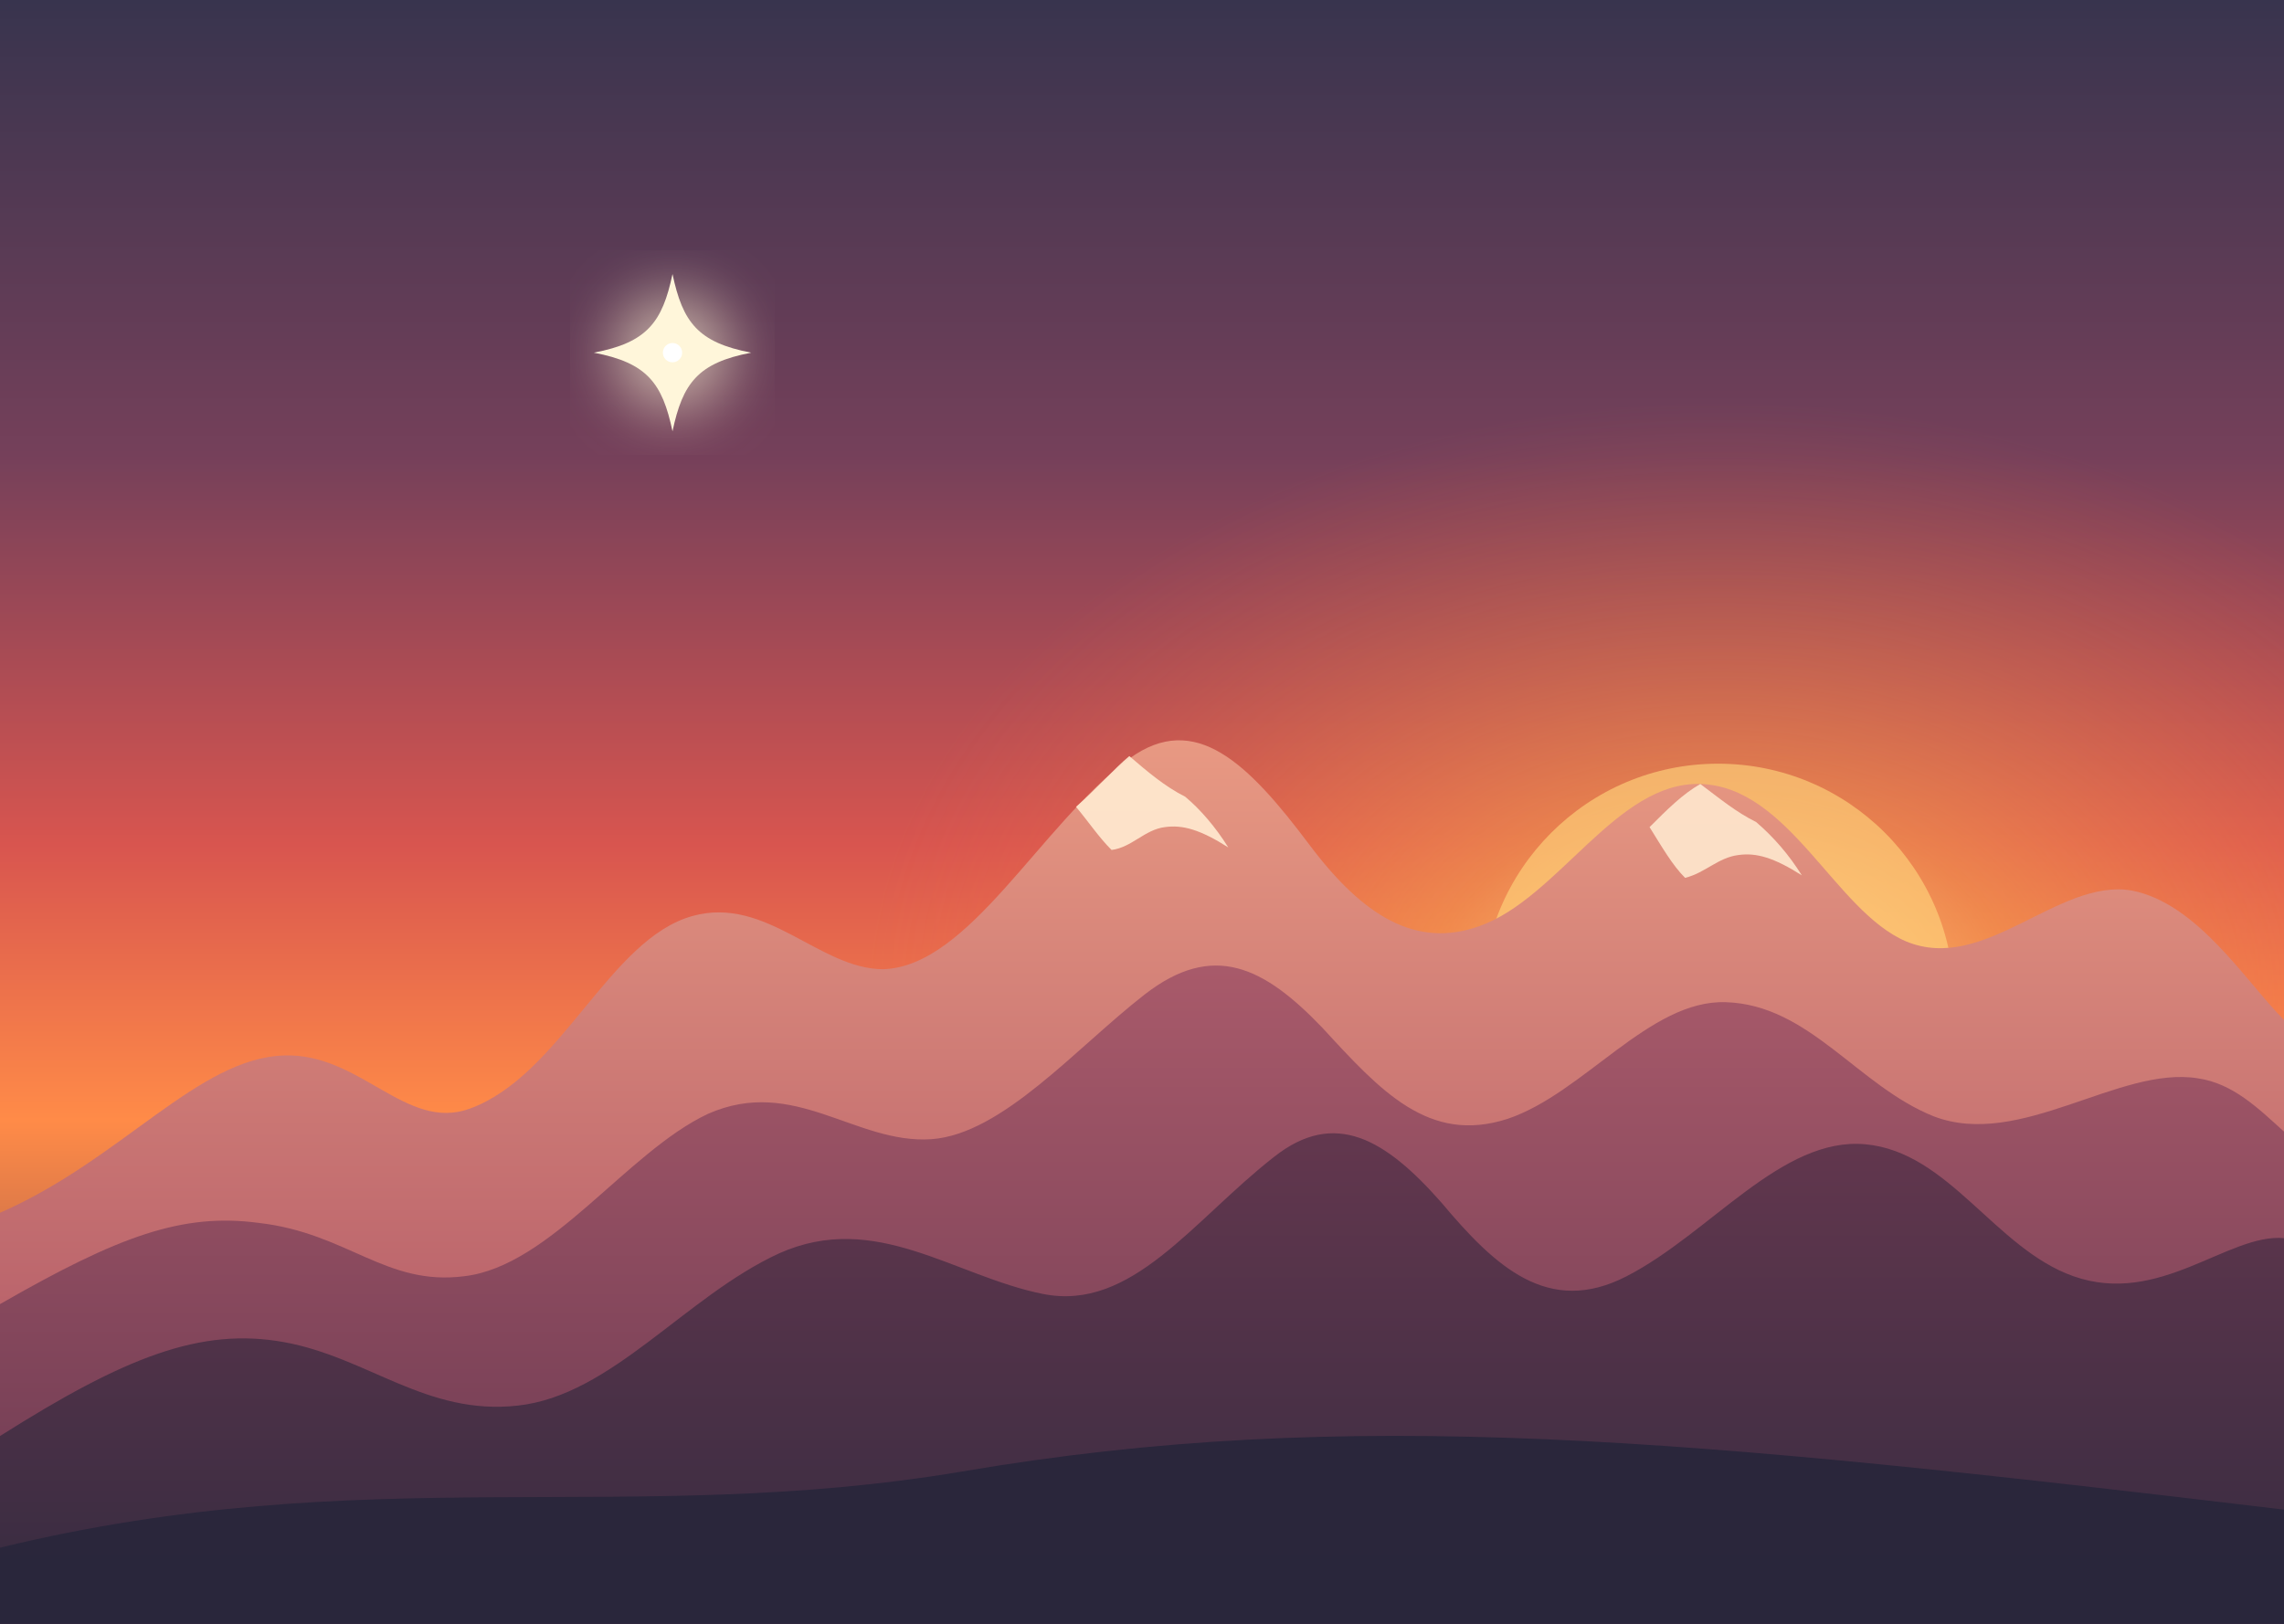
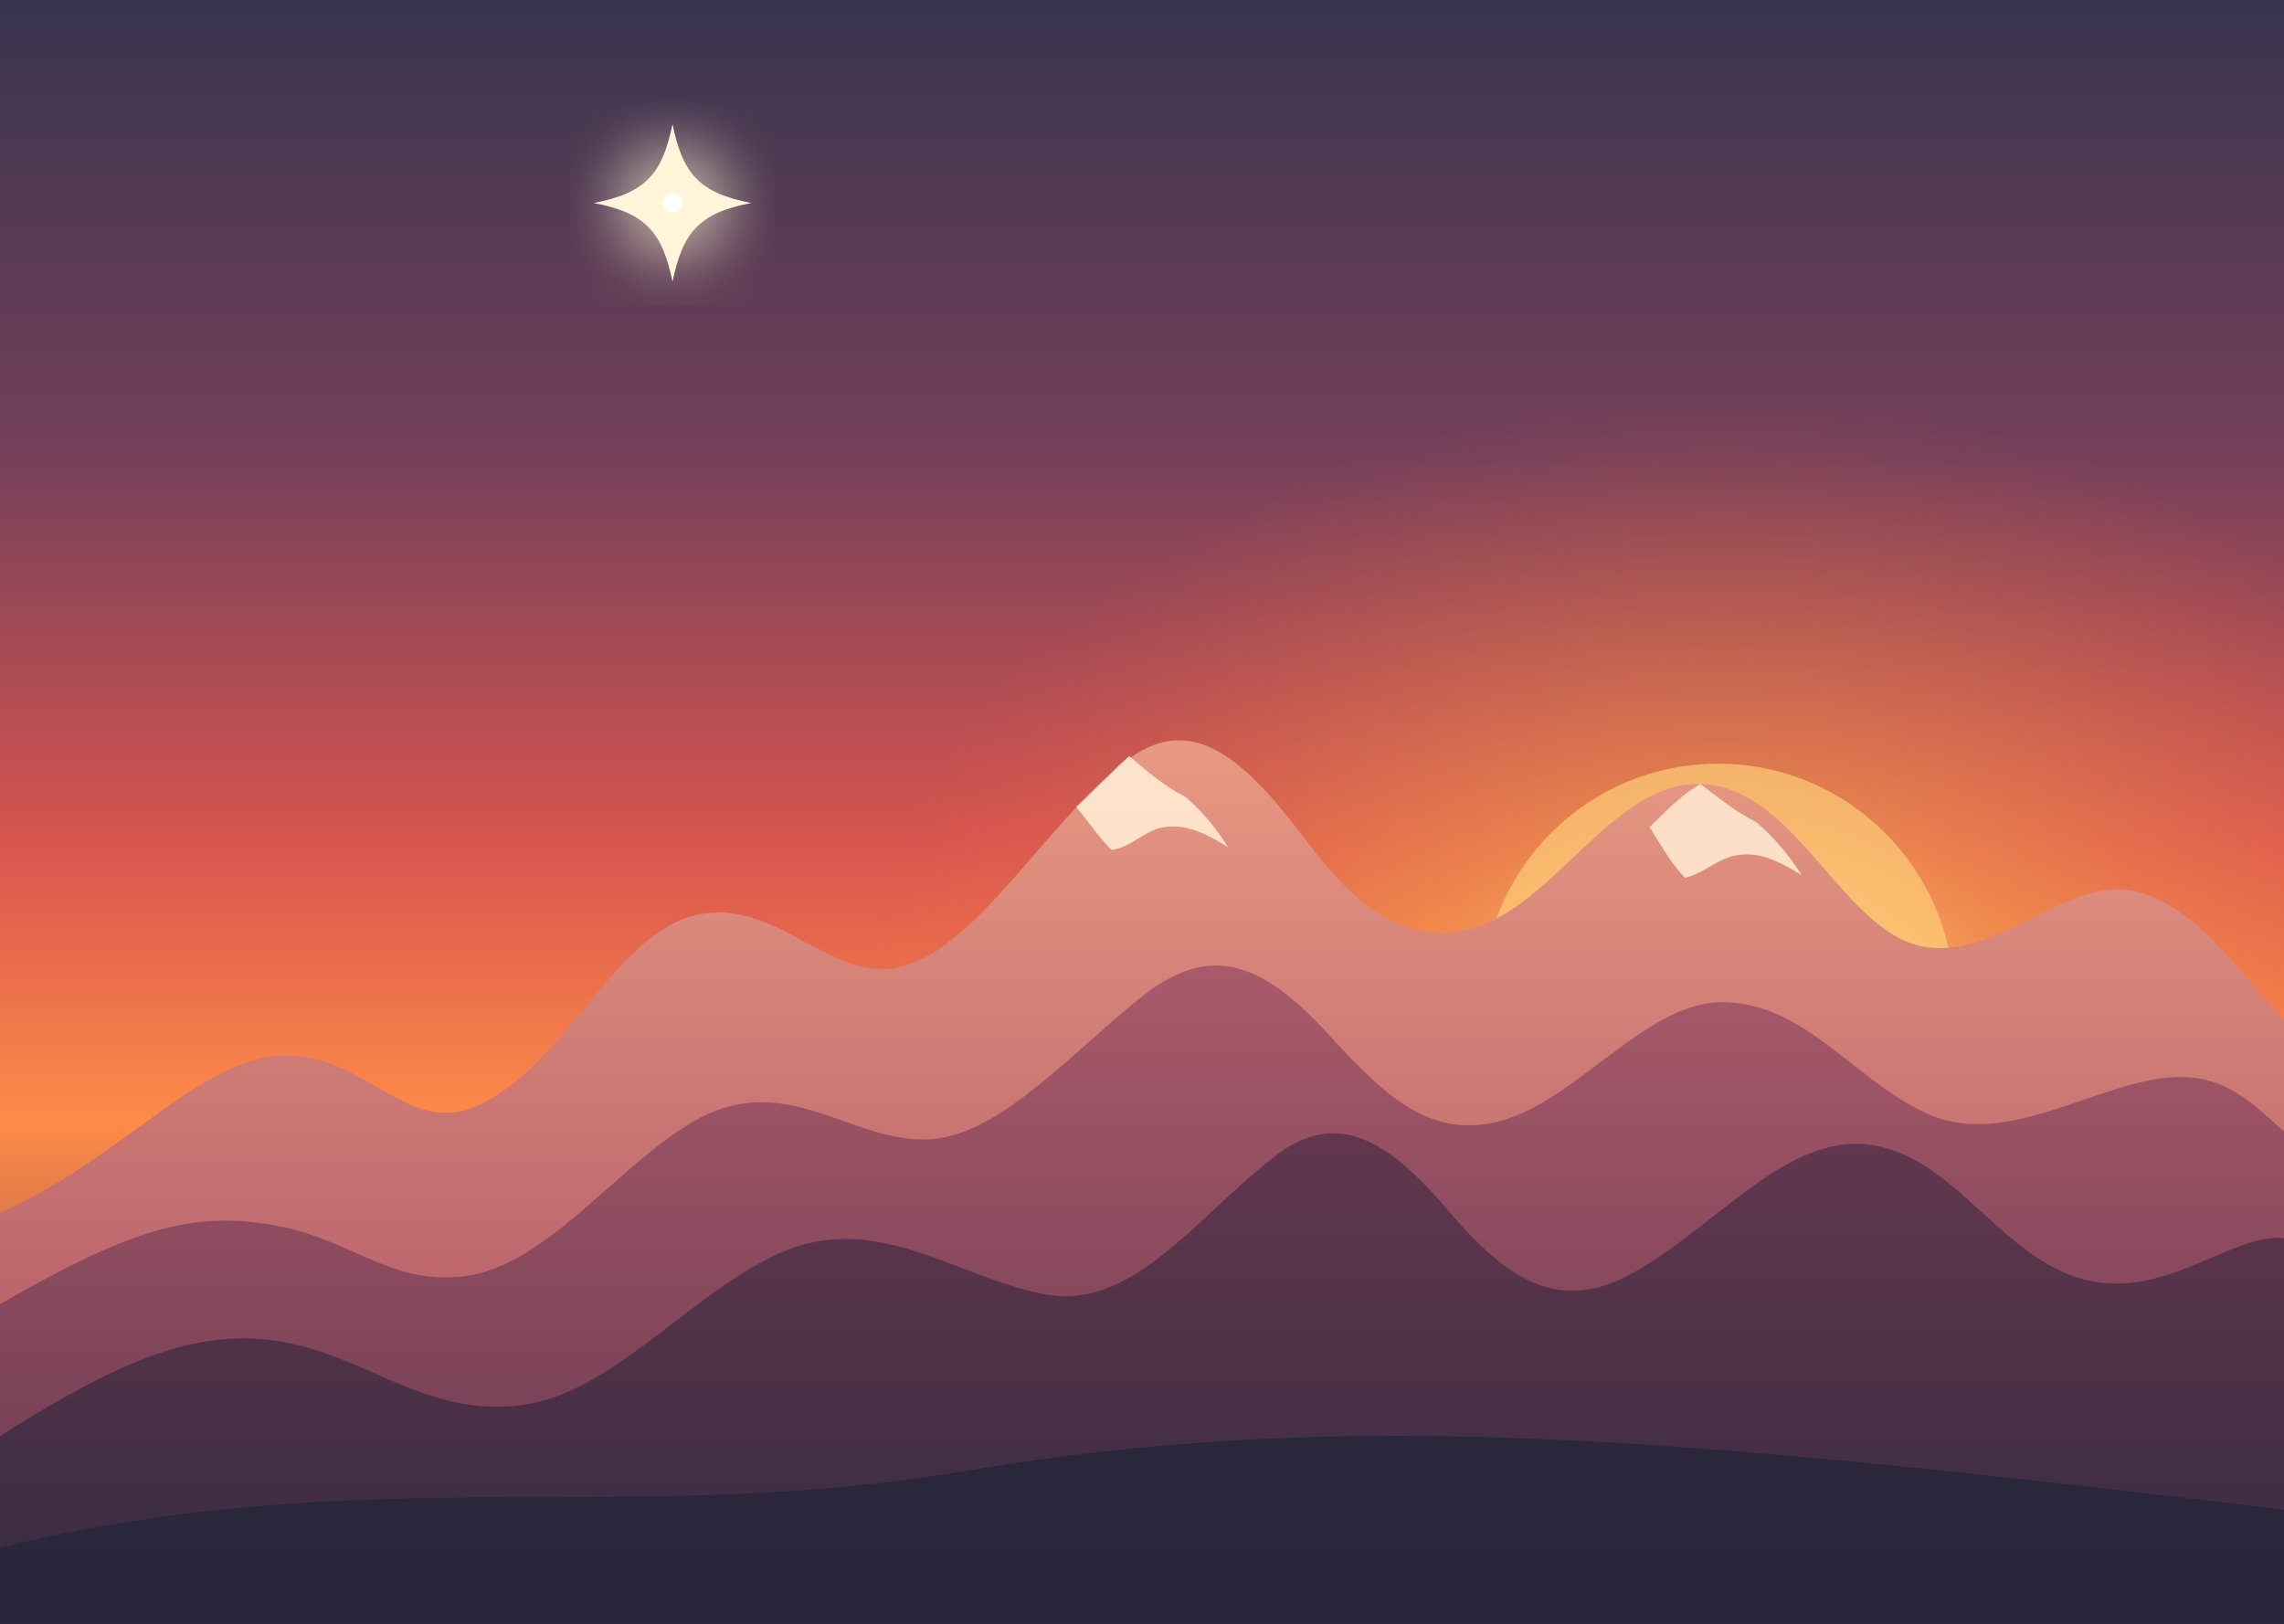
<svg xmlns="http://www.w3.org/2000/svg" viewBox="0 0 900 640" fill="none">
  <defs>
    <linearGradient id="eveningSky" x1="450" y1="0" x2="450" y2="640" gradientUnits="userSpaceOnUse">
      <stop stop-color="#38344e" />
      <stop offset=".28" stop-color="#75405a" />
      <stop offset=".52" stop-color="#d8554f" />
      <stop offset=".69" stop-color="#ff8b48" />
      <stop offset="1" stop-color="#512f48" />
    </linearGradient>
    <radialGradient id="sunHalo" cx="0" cy="0" r="1" gradientTransform="matrix(0 235 -336 0 677 394)" gradientUnits="userSpaceOnUse">
      <stop stop-color="#ffe9a7" stop-opacity=".84" />
      <stop offset=".34" stop-color="#ffb14d" stop-opacity=".48" />
      <stop offset="1" stop-color="#ff7042" stop-opacity="0" />
    </radialGradient>
-     <radialGradient id="starHalo" cx="0" cy="0" r="1" gradientTransform="matrix(0 35 -35 0 265 139)" gradientUnits="userSpaceOnUse">
+     <radialGradient id="starHalo" cx="0" cy="0" r="1" gradientTransform="matrix(0 35 -35 0 265 80)" gradientUnits="userSpaceOnUse">
      <stop stop-color="#fff8dc" stop-opacity=".8" />
      <stop offset="1" stop-color="#fff0c8" stop-opacity="0" />
    </radialGradient>
    <linearGradient id="farSlope" x1="450" y1="288" x2="450" y2="602" gradientUnits="userSpaceOnUse">
      <stop stop-color="#e99a83" />
      <stop offset="1" stop-color="#a95063" />
    </linearGradient>
    <linearGradient id="middleSlope" x1="450" y1="380" x2="450" y2="640" gradientUnits="userSpaceOnUse">
      <stop stop-color="#a95a6a" />
      <stop offset="1" stop-color="#663750" />
    </linearGradient>
    <linearGradient id="nearSlope" x1="450" y1="447" x2="450" y2="640" gradientUnits="userSpaceOnUse">
      <stop stop-color="#63374e" />
      <stop offset="1" stop-color="#352b40" />
    </linearGradient>
-     <filter id="flareBlur" x="225" y="99" width="80" height="80" color-interpolation-filters="sRGB" filterUnits="userSpaceOnUse">
+     <filter id="flareBlur" x="225" y="40" width="80" height="80" color-interpolation-filters="sRGB" filterUnits="userSpaceOnUse">
      <feGaussianBlur stdDeviation="9" />
    </filter>
  </defs>
  <path fill="url(#eveningSky)" d="M0 0h900v640H0z" />
  <path fill="url(#sunHalo)" d="M0 0h900v640H0z" />
  <circle cx="677" cy="394" r="93" fill="#ffd27c" fill-opacity=".65" />
-   <circle cx="265" cy="139" r="40" fill="url(#starHalo)" filter="url(#flareBlur)" />
-   <path d="M265 108c4 19 10 27 31 31-21 4-27 12-31 31-4-19-10-27-31-31 21-4 27-12 31-31Z" fill="#fff6da" />
-   <circle cx="265" cy="139" r="3.8" fill="#fff" />
+   <circle cx="265" cy="80" r="40" fill="url(#starHalo)" filter="url(#flareBlur)" />
+   <path d="M265 49c4 19 10 27 31 31-21 4-27 12-31 31-4-19-10-27-31-31 21-4 27-12 31-31Z" fill="#fff6da" />
+   <circle cx="265" cy="80" r="3.8" fill="#fff" />
  <path d="M0 478c48-21 78-61 112-62 30-1 48 30 73 21 36-13 55-67 88-76 29-8 50 21 75 21 34-1 62-57 97-83 26-19 47 2 71 34 21 28 42 41 67 32 31-11 54-57 87-56 35 1 53 50 81 62 31 13 60-25 89-20 26 5 45 36 60 51v238H0V478Z" fill="url(#farSlope)" />
  <path d="M424 318c8-7 15-15 21-20 7 6 14 12 22 16 6 5 12 12 17 20-11-7-18-9-25-8-8 1-13 8-21 9-5-5-9-11-14-17Z" fill="#ffe9cf" fill-opacity=".92" />
  <path d="M650 326c7-7 13-13 20-17 8 6 14 11 22 15 7 6 13 13 18 21-11-7-18-9-25-8-8 1-13 7-21 9-5-5-9-12-14-20Z" fill="#ffead0" fill-opacity=".88" />
  <path d="M0 514c47-27 72-36 102-32 35 4 50 25 81 21 34-4 64-49 96-64 34-15 58 12 88 10 28-2 57-36 84-57 27-21 47-11 70 13 23 25 42 46 73 36 30-10 56-47 86-46 33 1 52 33 82 45 34 13 73-20 104-15 14 2 24 12 34 21v194H0V514Z" fill="url(#middleSlope)" />
  <path d="M0 566c49-31 79-43 112-37 33 6 56 29 92 25 37-4 66-43 103-60 38-17 69 9 104 16 35 7 59-29 91-54 24-19 44-7 66 18 21 25 42 45 73 29 33-17 61-55 94-52 33 3 51 41 82 52 34 12 61-17 83-15v152H0V566Z" fill="url(#nearSlope)" />
  <path d="M0 610c144-35 248-8 379-30 152-26 287-13 521 15v45H0v-30Z" fill="#29263b" fill-opacity=".94" />
</svg>
